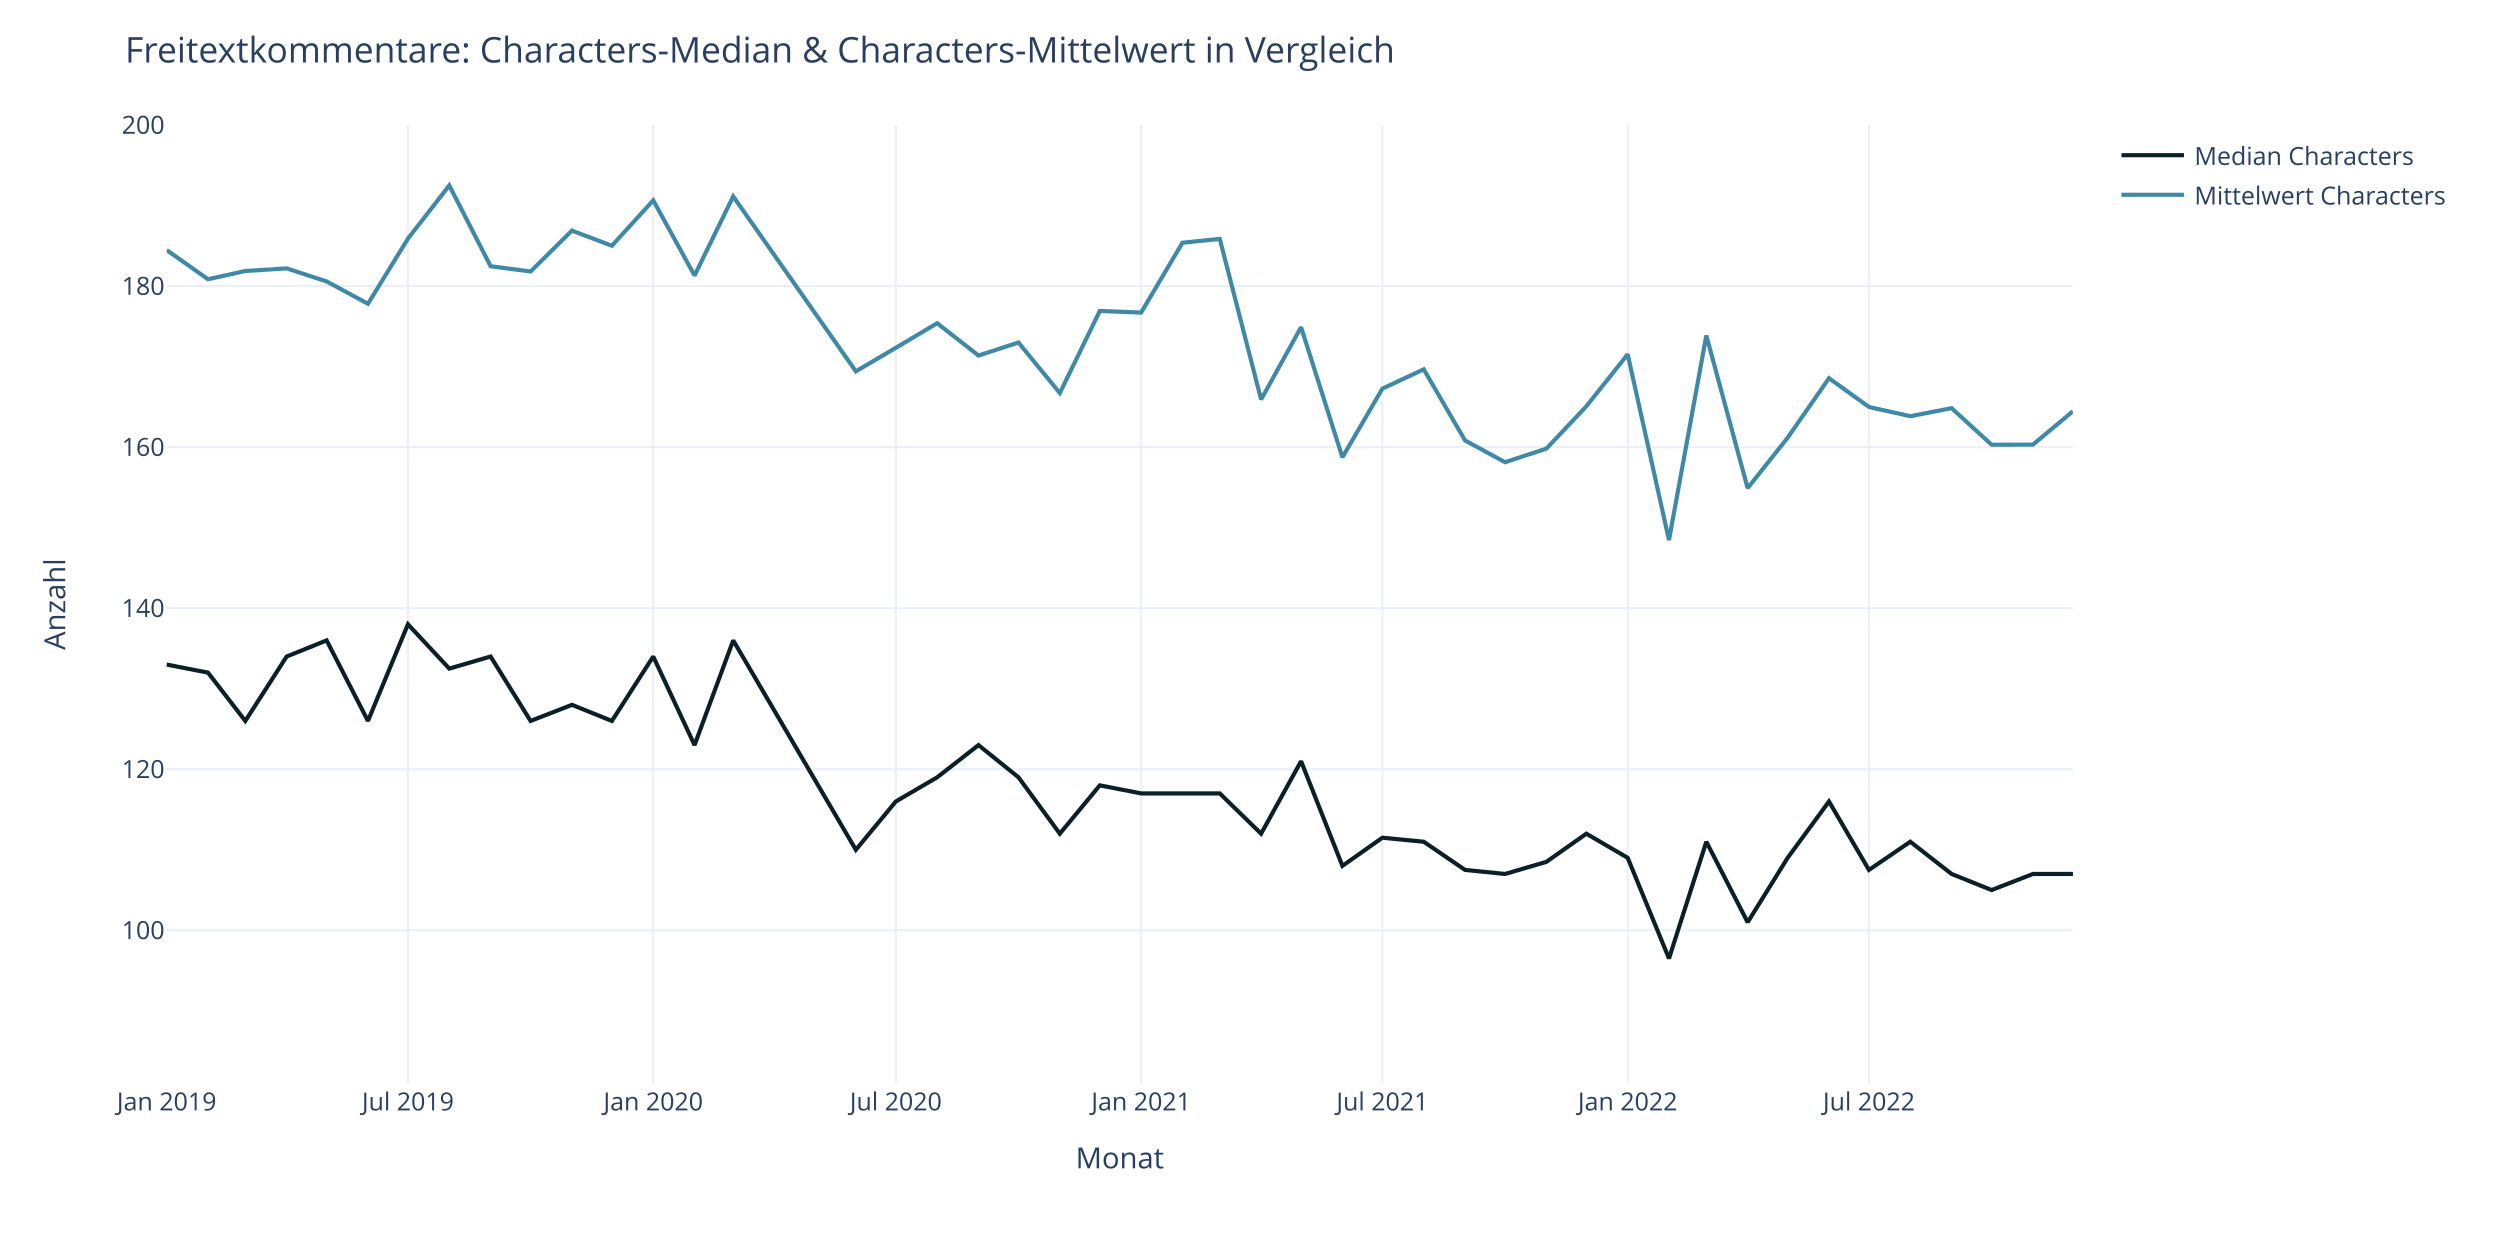
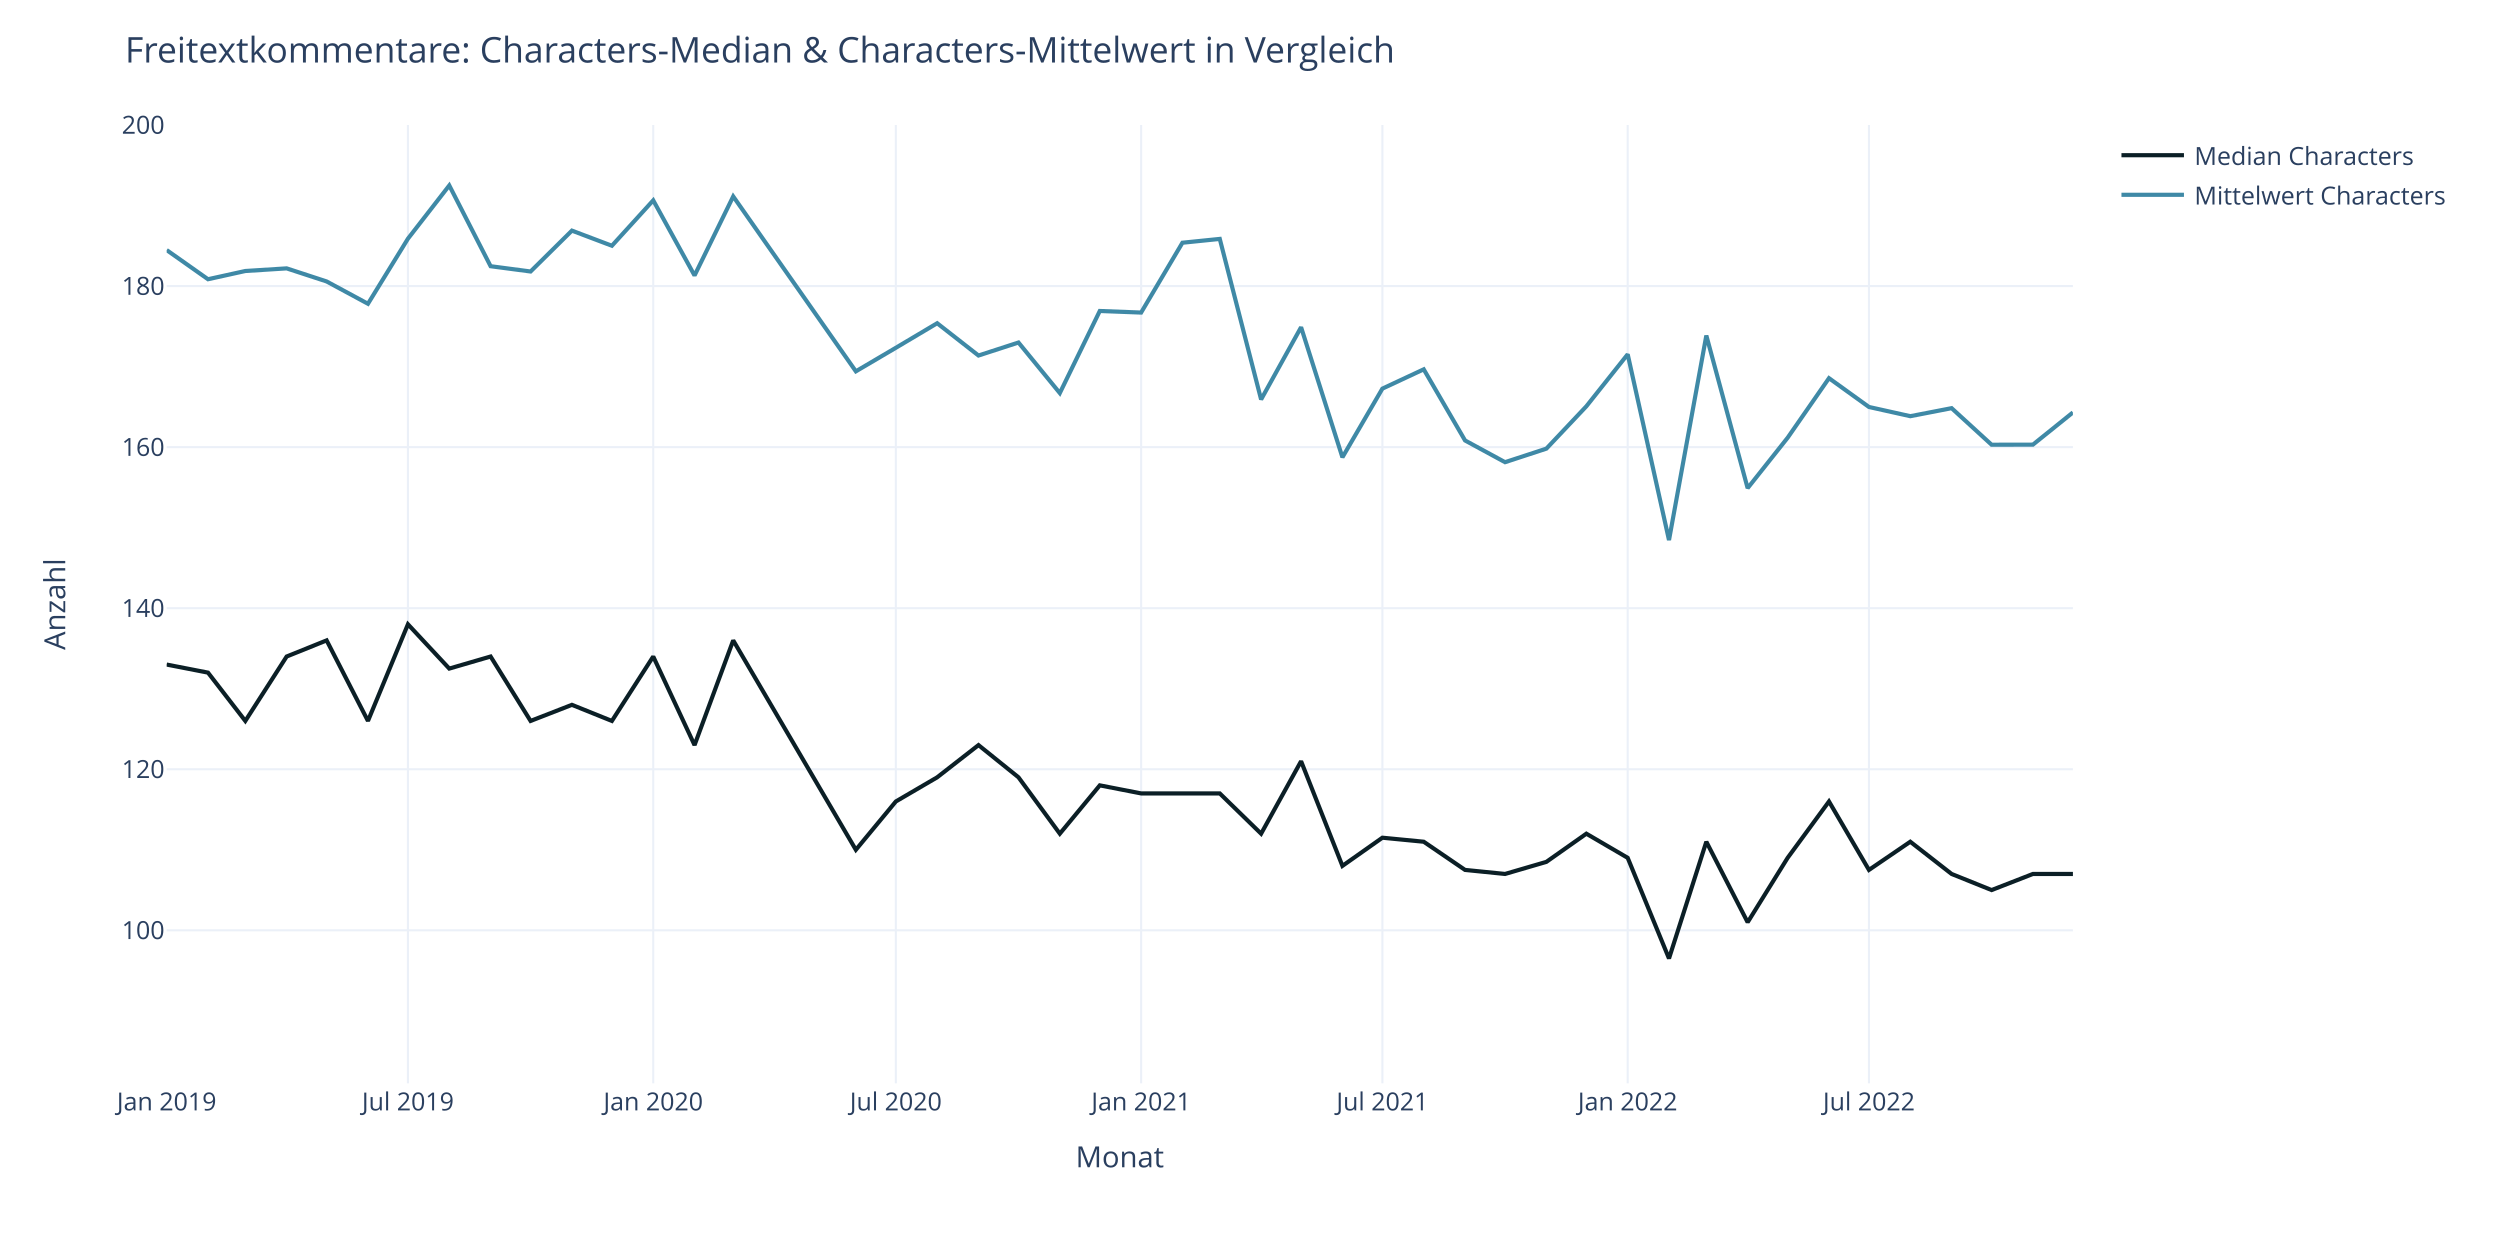
<svg xmlns="http://www.w3.org/2000/svg" class="main-svg" width="1200" height="600" style="" viewBox="0 0 1200 600">
  <rect x="0" y="0" width="1200" height="600" style="fill: rgb(255, 255, 255); fill-opacity: 1;" />
-   <defs id="defs-a32569">
+   <defs id="defs-15f8ff">
    <g class="clips">
-       <clipPath id="clipa32569xyplot" class="plotclip">
+       <clipPath id="clip15f8ffxyplot" class="plotclip">
        <rect width="915" height="460" />
      </clipPath>
-       <clipPath class="axesclip" id="clipa32569x">
+       <clipPath class="axesclip" id="clip15f8ffx">
        <rect x="80" y="0" width="915" height="600" />
      </clipPath>
-       <clipPath class="axesclip" id="clipa32569y">
+       <clipPath class="axesclip" id="clip15f8ffy">
        <rect x="0" y="60" width="1200" height="460" />
      </clipPath>
-       <clipPath class="axesclip" id="clipa32569xy">
+       <clipPath class="axesclip" id="clip15f8ffxy">
        <rect x="80" y="60" width="915" height="460" />
      </clipPath>
    </g>
    <g class="gradients" />
    <g class="patterns" />
  </defs>
  <g class="bglayer" />
  <g class="layer-below">
    <g class="imagelayer" />
    <g class="shapelayer" />
  </g>
  <g class="cartesianlayer">
    <g class="subplot xy">
      <g class="layer-subplot">
        <g class="shapelayer" />
        <g class="imagelayer" />
      </g>
      <g class="minor-gridlayer">
        <g class="x" />
        <g class="y" />
      </g>
      <g class="gridlayer">
        <g class="x">
          <path class="xgrid crisp" transform="translate(195.81,0)" d="M0,60v460" style="stroke: rgb(235, 240, 248); stroke-opacity: 1; stroke-width: 1px;" />
          <path class="xgrid crisp" transform="translate(313.55,0)" d="M0,60v460" style="stroke: rgb(235, 240, 248); stroke-opacity: 1; stroke-width: 1px;" />
          <path class="xgrid crisp" transform="translate(430,0)" d="M0,60v460" style="stroke: rgb(235, 240, 248); stroke-opacity: 1; stroke-width: 1px;" />
          <path class="xgrid crisp" transform="translate(547.74,0)" d="M0,60v460" style="stroke: rgb(235, 240, 248); stroke-opacity: 1; stroke-width: 1px;" />
          <path class="xgrid crisp" transform="translate(663.55,0)" d="M0,60v460" style="stroke: rgb(235, 240, 248); stroke-opacity: 1; stroke-width: 1px;" />
          <path class="xgrid crisp" transform="translate(781.29,0)" d="M0,60v460" style="stroke: rgb(235, 240, 248); stroke-opacity: 1; stroke-width: 1px;" />
          <path class="xgrid crisp" transform="translate(897.1,0)" d="M0,60v460" style="stroke: rgb(235, 240, 248); stroke-opacity: 1; stroke-width: 1px;" />
        </g>
        <g class="y">
          <path class="ygrid crisp" transform="translate(0,446.55)" d="M80,0h915" style="stroke: rgb(235, 240, 248); stroke-opacity: 1; stroke-width: 1px;" />
          <path class="ygrid crisp" transform="translate(0,369.24)" d="M80,0h915" style="stroke: rgb(235, 240, 248); stroke-opacity: 1; stroke-width: 1px;" />
          <path class="ygrid crisp" transform="translate(0,291.93)" d="M80,0h915" style="stroke: rgb(235, 240, 248); stroke-opacity: 1; stroke-width: 1px;" />
          <path class="ygrid crisp" transform="translate(0,214.62)" d="M80,0h915" style="stroke: rgb(235, 240, 248); stroke-opacity: 1; stroke-width: 1px;" />
          <path class="ygrid crisp" transform="translate(0,137.31)" d="M80,0h915" style="stroke: rgb(235, 240, 248); stroke-opacity: 1; stroke-width: 1px;" />
        </g>
      </g>
      <g class="zerolinelayer" />
      <path class="xlines-below" />
      <path class="ylines-below" />
      <g class="overlines-below" />
      <g class="xaxislayer-below" />
      <g class="yaxislayer-below" />
      <g class="overaxes-below" />
-       <g class="plot" transform="translate(80,60)" clip-path="url(#clipa32569xyplot)">
+       <g class="plot" transform="translate(80,60)" clip-path="url(#clip15f8ffxyplot)">
        <g class="scatterlayer mlayer">
-           <g class="trace scatter trace7539fa" style="stroke-miterlimit: 2; opacity: 1;">
+           <g class="trace scatter tracea24906" style="stroke-miterlimit: 2; opacity: 1;">
            <g class="fills" />
            <g class="errorbars" />
            <g class="lines">
              <path class="js-line" d="M0,258.99L19.84,262.86L37.75,286.05L57.59,255.13L76.78,247.39L96.62,286.05L115.81,239.66L135.65,260.92L155.49,255.13L174.68,286.05L194.52,278.32L213.71,286.05L233.55,255.13L253.38,297.65L271.94,247.39L330.81,347.9L350,324.71L369.84,313.11L389.67,297.65L408.87,313.11L428.71,340.17L447.9,316.97L467.74,320.84L505.49,320.84L525.33,340.17L544.52,305.38L564.36,355.63L583.55,342.1L603.39,344.03L623.22,357.56L642.42,359.5L662.26,353.7L681.45,340.17L701.29,351.76L721.12,400.08L739.04,344.03L758.87,382.69L778.07,351.76L797.91,324.71L817.1,357.56L836.94,344.03L856.77,359.5L875.97,367.23L895.8,359.5L915,359.5" style="vector-effect: non-scaling-stroke; fill: none; stroke: rgb(11, 31, 38); stroke-opacity: 1; stroke-width: 2px; opacity: 1;" />
            </g>
            <g class="points" />
            <g class="text" />
          </g>
-           <g class="trace scatter traceba51d9" style="stroke-miterlimit: 2; opacity: 1;">
+           <g class="trace scatter traceeb31b1" style="stroke-miterlimit: 2; opacity: 1;">
            <g class="fills" />
            <g class="errorbars" />
            <g class="lines">
-               <path class="js-line" d="M0,60.04L19.84,74.03L37.75,70.08L57.59,68.82L76.78,75.1L96.62,85.81L115.81,54.57L135.65,29.02L155.49,67.78L174.68,70.32L194.52,50.7L213.71,57.96L233.55,36.17L253.38,72.24L271.94,34.28L330.81,118.24L350,106.94L369.84,95.15L389.67,110.65L408.87,104.41L428.71,128.68L447.9,89.27L467.74,90.03L487.57,56.51L505.49,54.68L525.33,131.75L544.52,97.06L564.36,159.52L583.55,126.54L603.39,117.28L623.22,151.42L642.42,161.85L662.26,155.35L681.45,135.02L701.29,110.07L721.12,199.25L739.04,101.05L758.87,174.31L778.07,150.11L797.91,121.53L817.1,135.35L836.94,139.77L856.77,135.92L875.97,153.47L895.8,153.43L915,137.4" style="vector-effect: non-scaling-stroke; fill: none; stroke: rgb(63, 137, 166); stroke-opacity: 1; stroke-width: 2px; opacity: 1;" />
+               <path class="js-line" d="M0,60.04L19.84,74.03L37.75,70.08L57.59,68.82L76.78,75.1L96.62,85.81L115.81,54.57L135.65,29.02L155.49,67.78L174.68,70.32L194.52,50.7L213.71,57.96L233.55,36.17L253.38,72.24L271.94,34.28L330.81,118.24L350,106.94L369.84,95.15L389.67,110.65L408.87,104.41L428.71,128.68L447.9,89.27L467.74,90.03L487.57,56.51L505.49,54.68L525.33,131.75L544.52,97.06L564.36,159.52L583.55,126.54L603.39,117.28L623.22,151.42L642.42,161.85L662.26,155.35L681.45,135.02L701.29,110.07L721.12,199.25L739.04,101.05L758.87,174.31L778.07,150.11L797.91,121.53L817.1,135.35L836.94,139.77L856.77,135.92L875.97,153.47L895.8,153.43L915,137.97" style="vector-effect: non-scaling-stroke; fill: none; stroke: rgb(63, 137, 166); stroke-opacity: 1; stroke-width: 2px; opacity: 1;" />
            </g>
            <g class="points" />
            <g class="text" />
          </g>
        </g>
      </g>
      <g class="overplot" />
      <path class="xlines-above crisp" d="M0,0" style="fill: none;" />
      <path class="ylines-above crisp" d="M0,0" style="fill: none;" />
      <g class="overlines-above" />
      <g class="xaxislayer-above">
        <g class="xtick">
          <text text-anchor="middle" x="0" y="533" transform="translate(80,0)" style="font-family: 'Open Sans', verdana, arial, sans-serif; font-size: 12px; fill: rgb(42, 63, 95); fill-opacity: 1; white-space: pre; opacity: 1;">Jan 2019</text>
        </g>
        <g class="xtick">
          <text text-anchor="middle" x="0" y="533" style="font-family: 'Open Sans', verdana, arial, sans-serif; font-size: 12px; fill: rgb(42, 63, 95); fill-opacity: 1; white-space: pre; opacity: 1;" transform="translate(195.81,0)">Jul 2019</text>
        </g>
        <g class="xtick">
          <text text-anchor="middle" x="0" y="533" style="font-family: 'Open Sans', verdana, arial, sans-serif; font-size: 12px; fill: rgb(42, 63, 95); fill-opacity: 1; white-space: pre; opacity: 1;" transform="translate(313.55,0)">Jan 2020</text>
        </g>
        <g class="xtick">
          <text text-anchor="middle" x="0" y="533" style="font-family: 'Open Sans', verdana, arial, sans-serif; font-size: 12px; fill: rgb(42, 63, 95); fill-opacity: 1; white-space: pre; opacity: 1;" transform="translate(430,0)">Jul 2020</text>
        </g>
        <g class="xtick">
          <text text-anchor="middle" x="0" y="533" style="font-family: 'Open Sans', verdana, arial, sans-serif; font-size: 12px; fill: rgb(42, 63, 95); fill-opacity: 1; white-space: pre; opacity: 1;" transform="translate(547.74,0)">Jan 2021</text>
        </g>
        <g class="xtick">
          <text text-anchor="middle" x="0" y="533" style="font-family: 'Open Sans', verdana, arial, sans-serif; font-size: 12px; fill: rgb(42, 63, 95); fill-opacity: 1; white-space: pre; opacity: 1;" transform="translate(663.55,0)">Jul 2021</text>
        </g>
        <g class="xtick">
          <text text-anchor="middle" x="0" y="533" style="font-family: 'Open Sans', verdana, arial, sans-serif; font-size: 12px; fill: rgb(42, 63, 95); fill-opacity: 1; white-space: pre; opacity: 1;" transform="translate(781.29,0)">Jan 2022</text>
        </g>
        <g class="xtick">
          <text text-anchor="middle" x="0" y="533" style="font-family: 'Open Sans', verdana, arial, sans-serif; font-size: 12px; fill: rgb(42, 63, 95); fill-opacity: 1; white-space: pre; opacity: 1;" transform="translate(897.1,0)">Jul 2022</text>
        </g>
      </g>
      <g class="yaxislayer-above">
        <g class="ytick">
          <text text-anchor="end" x="79" y="4.2" transform="translate(0,446.55)" style="font-family: 'Open Sans', verdana, arial, sans-serif; font-size: 12px; fill: rgb(42, 63, 95); fill-opacity: 1; white-space: pre; opacity: 1;">100</text>
        </g>
        <g class="ytick">
          <text text-anchor="end" x="79" y="4.2" style="font-family: 'Open Sans', verdana, arial, sans-serif; font-size: 12px; fill: rgb(42, 63, 95); fill-opacity: 1; white-space: pre; opacity: 1;" transform="translate(0,369.24)">120</text>
        </g>
        <g class="ytick">
          <text text-anchor="end" x="79" y="4.2" style="font-family: 'Open Sans', verdana, arial, sans-serif; font-size: 12px; fill: rgb(42, 63, 95); fill-opacity: 1; white-space: pre; opacity: 1;" transform="translate(0,291.93)">140</text>
        </g>
        <g class="ytick">
          <text text-anchor="end" x="79" y="4.2" style="font-family: 'Open Sans', verdana, arial, sans-serif; font-size: 12px; fill: rgb(42, 63, 95); fill-opacity: 1; white-space: pre; opacity: 1;" transform="translate(0,214.62)">160</text>
        </g>
        <g class="ytick">
          <text text-anchor="end" x="79" y="4.2" style="font-family: 'Open Sans', verdana, arial, sans-serif; font-size: 12px; fill: rgb(42, 63, 95); fill-opacity: 1; white-space: pre; opacity: 1;" transform="translate(0,137.31)">180</text>
        </g>
        <g class="ytick">
          <text text-anchor="end" x="79" y="4.2" style="font-family: 'Open Sans', verdana, arial, sans-serif; font-size: 12px; fill: rgb(42, 63, 95); fill-opacity: 1; white-space: pre; opacity: 1;" transform="translate(0,60)">200</text>
        </g>
      </g>
      <g class="overaxes-above" />
    </g>
  </g>
  <g class="polarlayer" />
  <g class="smithlayer" />
  <g class="ternarylayer" />
  <g class="geolayer" />
  <g class="funnelarealayer" />
  <g class="pielayer" />
  <g class="iciclelayer" />
  <g class="treemaplayer" />
  <g class="sunburstlayer" />
  <g class="glimages" />
-   <defs id="topdefs-a32569">
+   <defs id="topdefs-15f8ff">
    <g class="clips" />
-     <clipPath id="legenda32569">
+     <clipPath id="legend15f8ff">
      <rect width="175" height="48" x="0" y="0" />
    </clipPath>
  </defs>
  <g class="layer-above">
    <g class="imagelayer" />
    <g class="shapelayer" />
  </g>
  <g class="infolayer">
    <g class="legend" pointer-events="all" transform="translate(1013.3,60)">
      <rect class="bg" shape-rendering="crispEdges" width="175" height="48" x="0" y="0" style="stroke: rgb(68, 68, 68); stroke-opacity: 1; fill: rgb(255, 255, 255); fill-opacity: 1; stroke-width: 0px;" />
-       <g class="scrollbox" transform="" clip-path="url(#legenda32569)">
+       <g class="scrollbox" transform="" clip-path="url(#legend15f8ff)">
        <g class="groups" transform="">
          <g class="traces" transform="translate(0,14.5)" style="opacity: 1;">
            <text class="legendtext" text-anchor="start" x="40" y="4.68" style="font-family: 'Open Sans', verdana, arial, sans-serif; font-size: 12px; fill: rgb(42, 63, 95); fill-opacity: 1; white-space: pre;">Median Characters</text>
            <g class="layers" style="opacity: 1;">
              <g class="legendfill" />
              <g class="legendlines">
                <path class="js-line" d="M5,0h30" style="fill: none; stroke: rgb(11, 31, 38); stroke-opacity: 1; stroke-width: 2px;" />
              </g>
              <g class="legendsymbols">
                <g class="legendpoints" />
              </g>
            </g>
            <rect class="legendtoggle" x="0" y="-9.5" width="169.359" height="19" style="fill: rgb(0, 0, 0); fill-opacity: 0;" />
          </g>
        </g>
        <g class="groups" transform="">
          <g class="traces" transform="translate(0,33.5)" style="opacity: 1;">
            <text class="legendtext" text-anchor="start" x="40" y="4.68" style="font-family: 'Open Sans', verdana, arial, sans-serif; font-size: 12px; fill: rgb(42, 63, 95); fill-opacity: 1; white-space: pre;">Mittelwert Characters</text>
            <g class="layers" style="opacity: 1;">
              <g class="legendfill" />
              <g class="legendlines">
                <path class="js-line" d="M5,0h30" style="fill: none; stroke: rgb(63, 137, 166); stroke-opacity: 1; stroke-width: 2px;" />
              </g>
              <g class="legendsymbols">
                <g class="legendpoints" />
              </g>
            </g>
            <rect class="legendtoggle" x="0" y="-9.5" width="169.359" height="19" style="fill: rgb(0, 0, 0); fill-opacity: 0;" />
          </g>
        </g>
      </g>
      <rect class="scrollbar" rx="20" ry="3" width="0" height="0" x="0" y="0" style="fill: rgb(128, 139, 164); fill-opacity: 1;" />
    </g>
    <g class="g-gtitle">
      <text class="gtitle" x="60" y="30" text-anchor="start" dy="0em" style="font-family: 'Open Sans', verdana, arial, sans-serif; font-size: 17px; fill: rgb(42, 63, 95); opacity: 1; font-weight: normal; white-space: pre;">Freitextkommentare: Characters-Median &amp; Characters-Mittelwert in Vergleich</text>
    </g>
    <g class="g-xtitle">
-       <text class="xtitle" x="537.5" y="560.8" text-anchor="middle" style="font-family: 'Open Sans', verdana, arial, sans-serif; font-size: 14px; fill: rgb(42, 63, 95); opacity: 1; font-weight: normal; white-space: pre;">Monat</text>
+       <text class="xtitle" x="537.5" y="560.3" text-anchor="middle" style="font-family: 'Open Sans', verdana, arial, sans-serif; font-size: 14px; fill: rgb(42, 63, 95); opacity: 1; font-weight: normal; white-space: pre;">Monat</text>
    </g>
    <g class="g-ytitle">
      <text class="ytitle" transform="rotate(-90,31.30938,290)" x="31.309" y="290" text-anchor="middle" style="font-family: 'Open Sans', verdana, arial, sans-serif; font-size: 14px; fill: rgb(42, 63, 95); opacity: 1; font-weight: normal; white-space: pre;">Anzahl</text>
    </g>
  </g>
</svg>
